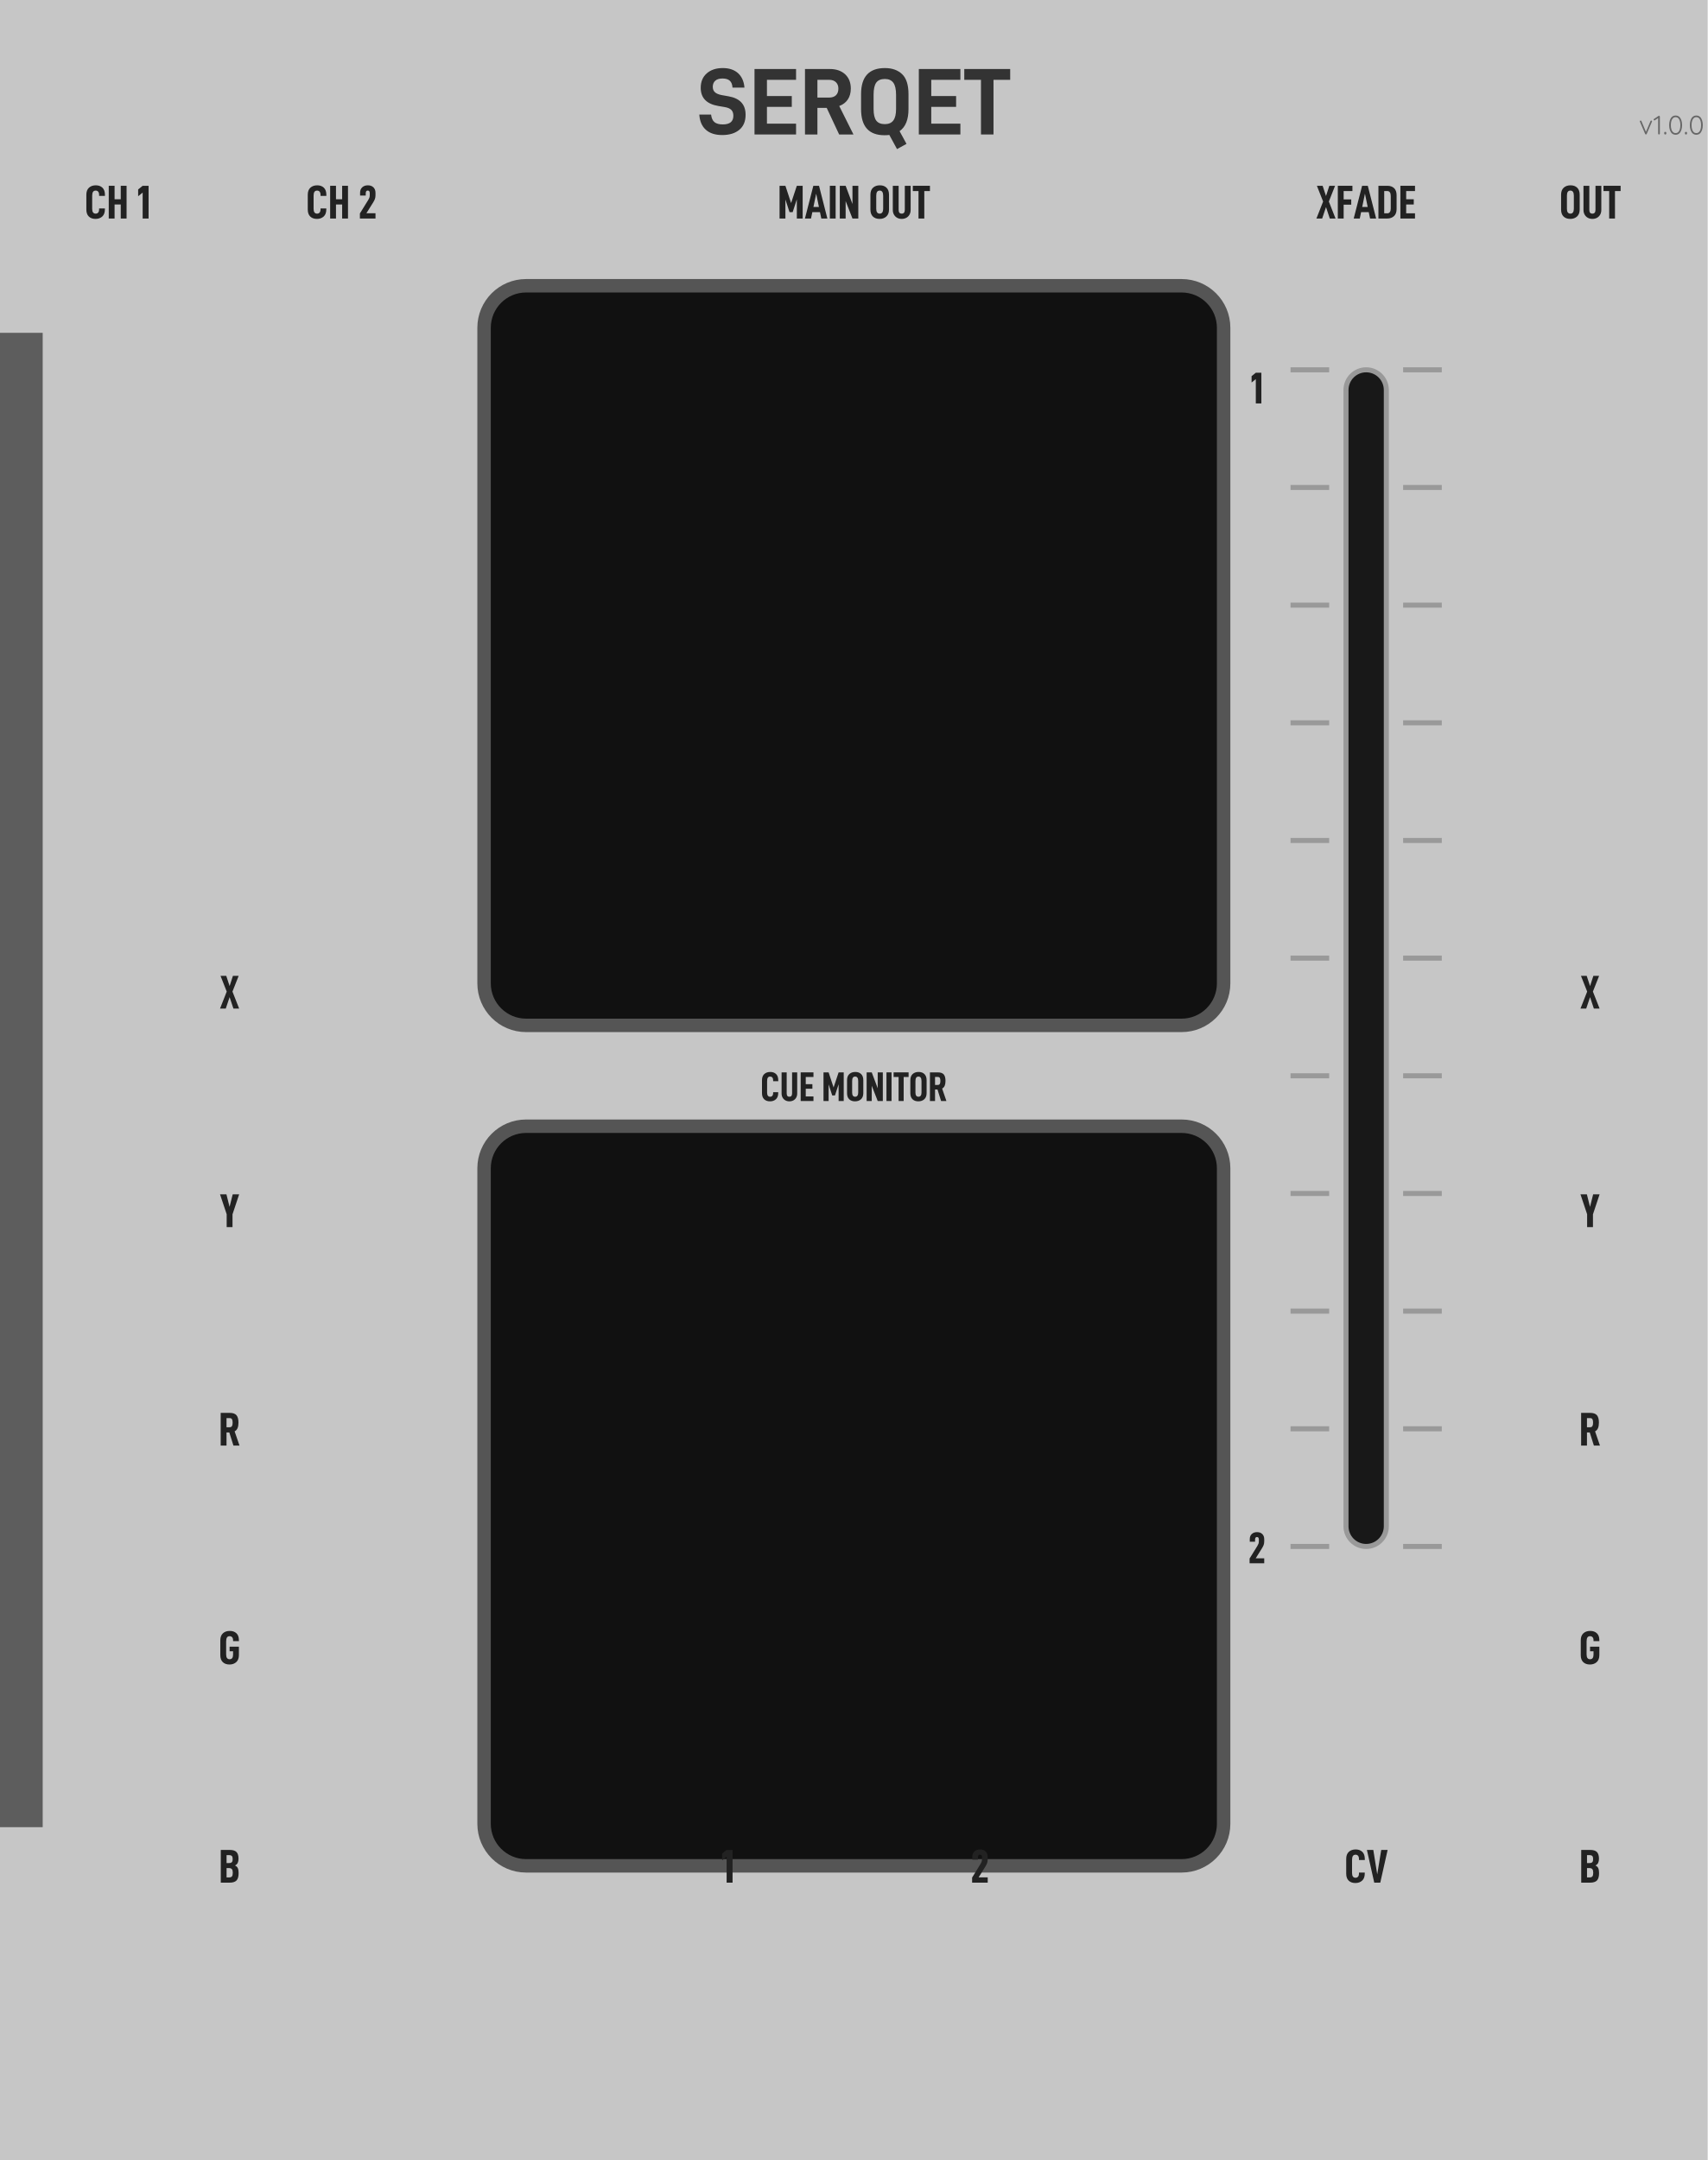
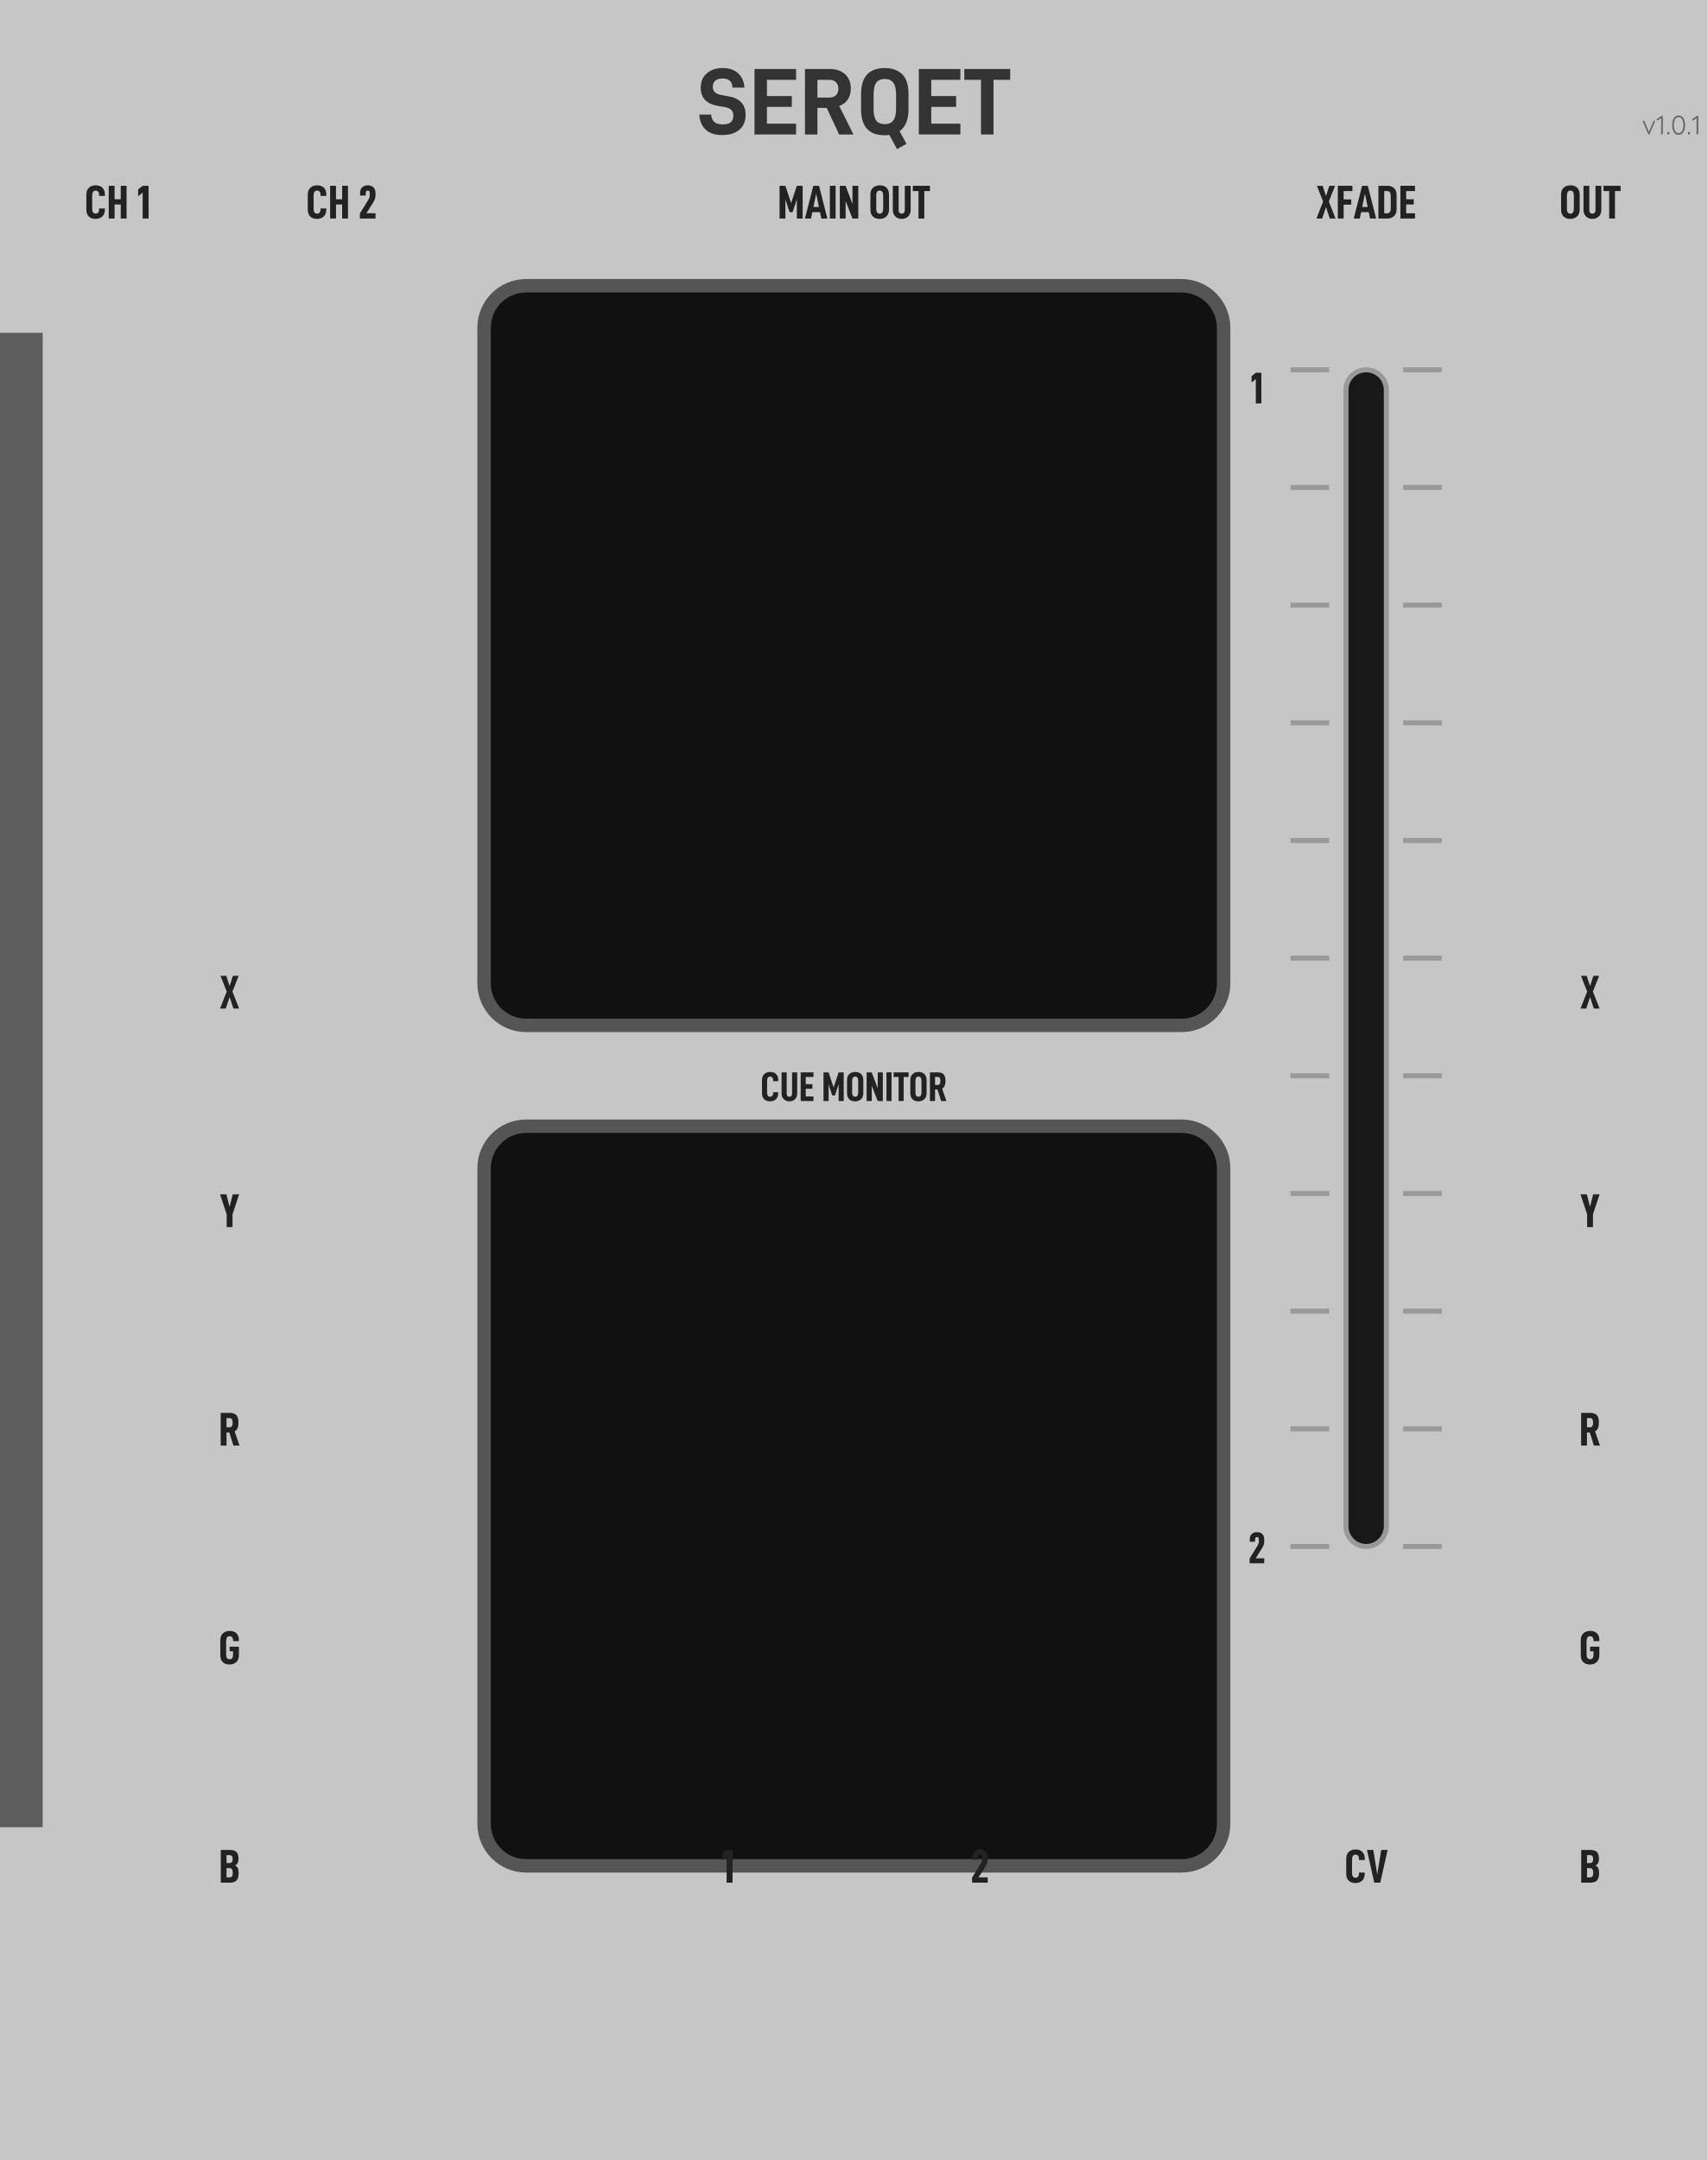
<svg xmlns="http://www.w3.org/2000/svg" width="101.60mm" height="128.50mm" viewBox="0 0 101.60 128.50">
  <rect x="0" y="0" width="101.60" height="128.50" fill="#c6c6c6" />
  <g id="palette-badge">
    <rect x="0" y="19.800" width="2.540" height="88.900" fill="#5d5d5d" stroke="none" />
  </g>
  <path d="M 94.0 49.5 Q 156.0 -6.0 267.0 -6.0 Q 380.0 -6.0 446.5 49.0 C 490.8 85.7 513.0 138.7 513.0 208.0 Q 513.0 370.0 335.0 402.0 L 262.0 415.0 Q 213.0 424.0 190.0 445.0 C 174.7 459.0 167.0 478.0 167.0 502.0 Q 167.0 543.0 193.0 566.5 C 210.3 582.2 236.0 590.0 270.0 590.0 C 303.3 590.0 328.7 582.3 346.0 567.0 C 363.3 551.7 373.0 527.3 375.0 494.0 H 501.0 Q 493.0 592.0 433.5 646.0 Q 374.0 700.0 272.0 700.0 Q 167.0 700.0 103.5 644.0 C 61.2 606.7 40.0 556.0 40.0 492.0 Q 40.0 331.0 227.0 300.0 L 292.0 289.0 Q 340.0 281.0 362.0 259.5 C 376.7 245.2 384.0 224.3 384.0 197.0 C 384.0 136.3 347.0 106.0 273.0 106.0 Q 215.0 106.0 185.5 129.5 C 165.8 145.2 153.7 172.0 149.0 210.0 H 25.0 Q 32.0 105.0 94.0 49.5 Z" fill="#333333" transform="translate(41.464,8.000) scale(0.005644,-0.005644)" />
  <path d="M 190.0 576.0 H 497.0 V 690.0 H 59.0 V 0.0 H 497.0 V 114.0 H 190.0 V 291.0 H 452.0 V 405.0 H 190.0 Z" fill="#333333" transform="translate(44.557,8.000) scale(0.005644,-0.005644)" />
  <path d="M 288.0 280.0 419.0 0.0 H 570.0 L 420.0 300.0 Q 479.0 322.0 510.5 369.0 Q 542.0 416.0 542.0 484.0 Q 542.0 579.0 482.0 634.5 Q 422.0 690.0 321.0 690.0 H 59.0 V 0.0 H 190.0 V 280.0 Z M 190.0 389.0 V 576.0 H 314.0 C 344.0 576.0 367.7 567.7 385.0 551.0 C 402.3 534.3 411.0 512.0 411.0 484.0 Q 411.0 438.0 385.5 413.5 C 368.5 397.2 344.7 389.0 314.0 389.0 Z" fill="#333333" transform="translate(47.560,8.000) scale(0.005644,-0.005644)" />
  <path d="M 456.0 35.0 C 518.7 79.0 550.0 156.3 550.0 267.0 V 425.0 Q 550.0 571.0 483.0 635.5 Q 416.0 700.0 301.0 700.0 C 133.7 700.0 50.0 608.3 50.0 425.0 V 267.0 C 50.0 83.7 132.3 -8.0 297.0 -8.0 Q 324.0 -8.0 348.0 -5.0 L 429.0 -154.0 L 529.0 -99.0 Z M 210.0 146.5 C 191.3 171.5 182.0 212.3 182.0 269.0 V 418.0 Q 182.0 508.0 210.0 546.5 C 228.7 572.2 259.0 585.0 301.0 585.0 Q 361.0 585.0 390.0 545.5 C 409.3 519.2 419.0 476.7 419.0 418.0 V 269.0 Q 419.0 186.0 390.0 147.5 C 370.7 121.8 341.0 109.0 301.0 109.0 Q 238.0 109.0 210.0 146.5 Z" fill="#333333" transform="translate(50.947,8.000) scale(0.005644,-0.005644)" />
  <path d="M 190.0 576.0 H 497.0 V 690.0 H 59.0 V 0.0 H 497.0 V 114.0 H 190.0 V 291.0 H 452.0 V 405.0 H 190.0 Z" fill="#333333" transform="translate(54.333,8.000) scale(0.005644,-0.005644)" />
  <path d="M 490.0 576.0 V 690.0 H 6.0 V 576.0 H 182.0 V 0.0 H 314.0 V 576.0 Z" fill="#333333" transform="translate(57.336,8.000) scale(0.005644,-0.005644)" />
-   <path d="M 67.0 522.0 Q 52.0 522.0 44.0 513.0 Q 36.0 504.0 36.0 493.0 Q 36.0 489.0 37.0 485.0 Q 38.0 481.0 39.0 479.0 L 236.0 19.0 Q 240.0 10.0 248.5 4.5 Q 257.0 -1.0 266.0 0.0 Q 285.0 1.0 293.0 19.0 L 489.0 479.0 Q 490.0 483.0 491.5 486.5 Q 493.0 490.0 493.0 496.0 Q 493.0 508.0 484.0 514.5 Q 475.0 521.0 465.0 521.0 Q 444.0 522.0 436.0 502.0 L 265.2 97.4 L 95.0 502.0 Q 91.0 512.0 83.0 517.0 Q 75.0 522.0 67.0 522.0 Z" fill="#666666" transform="translate(97.505,8.000) scale(0.001587,-0.001587)" />
-   <path d="M 226.0 0.0 Q 240.0 0.0 249.0 9.0 Q 258.0 18.0 258.0 30.0 V 670.0 Q 258.0 682.0 251.0 690.5 Q 244.0 699.0 231.0 700.0 Q 226.0 701.0 219.5 700.0 Q 213.0 699.0 207.0 695.0 L 40.0 584.0 Q 24.0 575.0 24.0 559.0 Q 24.0 547.0 33.5 537.0 Q 43.0 527.0 55.0 527.0 Q 64.0 527.0 72.0 533.0 L 194.0 614.6 V 30.0 Q 194.0 18.0 203.0 9.0 Q 212.0 0.0 226.0 0.0 Z" fill="#666666" transform="translate(98.344,8.000) scale(0.001587,-0.001587)" />
-   <path d="M 87.0 0.0 H 94.0 Q 111.0 0.0 120.0 11.0 Q 129.0 22.0 129.0 39.0 V 60.0 Q 129.0 78.0 120.0 88.0 Q 111.0 98.0 94.0 98.0 H 87.0 Q 70.0 98.0 61.0 88.0 Q 52.0 78.0 52.0 60.0 V 39.0 Q 52.0 22.0 61.0 11.0 Q 70.0 0.0 87.0 0.0 Z" fill="#666666" transform="translate(98.932,8.000) scale(0.001587,-0.001587)" />
-   <path d="M 297.0 -10.0 Q 379.0 -10.0 432.5 38.0 Q 486.0 86.0 513.0 167.5 Q 540.0 249.0 540.0 350.0 Q 540.0 452.0 513.0 533.5 Q 486.0 615.0 432.5 662.5 Q 379.0 710.0 297.0 710.0 Q 217.0 710.0 163.0 662.5 Q 109.0 615.0 82.0 533.5 Q 55.0 452.0 55.0 350.0 Q 55.0 249.0 82.0 167.5 Q 109.0 86.0 163.0 38.0 Q 217.0 -10.0 297.0 -10.0 Z M 297.0 52.0 Q 239.0 52.0 199.5 89.0 Q 160.0 126.0 139.5 193.5 Q 119.0 261.0 119.0 350.0 Q 119.0 440.0 139.5 507.5 Q 160.0 575.0 199.5 612.0 Q 239.0 649.0 297.0 649.0 Q 356.0 649.0 395.5 612.0 Q 435.0 575.0 455.5 507.5 Q 476.0 440.0 476.0 350.0 Q 476.0 261.0 455.5 193.5 Q 435.0 126.0 395.5 89.0 Q 356.0 52.0 297.0 52.0 Z" fill="#666666" transform="translate(99.219,8.000) scale(0.001587,-0.001587)" />
-   <path d="M 87.0 0.0 H 94.0 Q 111.0 0.0 120.0 11.0 Q 129.0 22.0 129.0 39.0 V 60.0 Q 129.0 78.0 120.0 88.0 Q 111.0 98.0 94.0 98.0 H 87.0 Q 70.0 98.0 61.0 88.0 Q 52.0 78.0 52.0 60.0 V 39.0 Q 52.0 22.0 61.0 11.0 Q 70.0 0.0 87.0 0.0 Z" fill="#666666" transform="translate(100.164,8.000) scale(0.001587,-0.001587)" />
-   <path d="M 297.0 -10.0 Q 379.0 -10.0 432.5 38.0 Q 486.0 86.0 513.0 167.5 Q 540.0 249.0 540.0 350.0 Q 540.0 452.0 513.0 533.5 Q 486.0 615.0 432.5 662.5 Q 379.0 710.0 297.0 710.0 Q 217.0 710.0 163.0 662.5 Q 109.0 615.0 82.0 533.5 Q 55.0 452.0 55.0 350.0 Q 55.0 249.0 82.0 167.5 Q 109.0 86.0 163.0 38.0 Q 217.0 -10.0 297.0 -10.0 Z M 297.0 52.0 Q 239.0 52.0 199.5 89.0 Q 160.0 126.0 139.5 193.5 Q 119.0 261.0 119.0 350.0 Q 119.0 440.0 139.5 507.5 Q 160.0 575.0 199.5 612.0 Q 239.0 649.0 297.0 649.0 Q 356.0 649.0 395.5 612.0 Q 435.0 575.0 455.5 507.5 Q 476.0 440.0 476.0 350.0 Q 476.0 261.0 455.5 193.5 Q 435.0 126.0 395.5 89.0 Q 356.0 52.0 297.0 52.0 Z" fill="#666666" transform="translate(100.451,8.000) scale(0.001587,-0.001587)" />
+   <path d="M 67.0 522.0 Q 52.0 522.0 44.0 513.0 Q 36.0 504.0 36.0 493.0 Q 36.0 489.0 37.0 485.0 Q 38.0 481.0 39.0 479.0 L 236.0 19.0 Q 240.0 10.0 248.5 4.5 Q 257.0 -1.0 266.0 0.0 Q 285.0 1.0 293.0 19.0 L 489.0 479.0 Q 490.0 483.0 491.5 486.5 Q 493.0 490.0 493.0 496.0 Q 493.0 508.0 484.0 514.5 Q 475.0 521.0 465.0 521.0 Q 444.0 522.0 436.0 502.0 L 265.2 97.4 L 95.0 502.0 Q 91.0 512.0 83.0 517.0 Q 75.0 522.0 67.0 522.0 Z" fill="#666666" transform="translate(97.683,8.000) scale(0.001587,-0.001587)" />
+   <path d="M 226.0 0.0 Q 240.0 0.0 249.0 9.0 Q 258.0 18.0 258.0 30.0 V 670.0 Q 258.0 682.0 251.0 690.5 Q 244.0 699.0 231.0 700.0 Q 226.0 701.0 219.5 700.0 Q 213.0 699.0 207.0 695.0 L 40.0 584.0 Q 24.0 575.0 24.0 559.0 Q 24.0 547.0 33.5 537.0 Q 43.0 527.0 55.0 527.0 Q 64.0 527.0 72.0 533.0 L 194.0 614.6 V 30.0 Q 194.0 18.0 203.0 9.0 Q 212.0 0.0 226.0 0.0 Z" fill="#666666" transform="translate(98.523,8.000) scale(0.001587,-0.001587)" />
+   <path d="M 87.0 0.0 H 94.0 Q 111.0 0.0 120.0 11.0 Q 129.0 22.0 129.0 39.0 V 60.0 Q 129.0 78.0 120.0 88.0 Q 111.0 98.0 94.0 98.0 H 87.0 Q 70.0 98.0 61.0 88.0 Q 52.0 78.0 52.0 60.0 V 39.0 Q 52.0 22.0 61.0 11.0 Q 70.0 0.0 87.0 0.0 Z" fill="#666666" transform="translate(99.110,8.000) scale(0.001587,-0.001587)" />
+   <path d="M 297.0 -10.0 Q 379.0 -10.0 432.5 38.0 Q 486.0 86.0 513.0 167.5 Q 540.0 249.0 540.0 350.0 Q 540.0 452.0 513.0 533.5 Q 486.0 615.0 432.5 662.5 Q 379.0 710.0 297.0 710.0 Q 217.0 710.0 163.0 662.5 Q 109.0 615.0 82.0 533.5 Q 55.0 452.0 55.0 350.0 Q 55.0 249.0 82.0 167.5 Q 109.0 86.0 163.0 38.0 Q 217.0 -10.0 297.0 -10.0 Z M 297.0 52.0 Q 239.0 52.0 199.5 89.0 Q 160.0 126.0 139.5 193.5 Q 119.0 261.0 119.0 350.0 Q 119.0 440.0 139.5 507.5 Q 160.0 575.0 199.5 612.0 Q 239.0 649.0 297.0 649.0 Q 356.0 649.0 395.5 612.0 Q 435.0 575.0 455.5 507.5 Q 476.0 440.0 476.0 350.0 Q 476.0 261.0 455.5 193.5 Q 435.0 126.0 395.5 89.0 Q 356.0 52.0 297.0 52.0 Z" fill="#666666" transform="translate(99.398,8.000) scale(0.001587,-0.001587)" />
+   <path d="M 87.0 0.0 H 94.0 Q 111.0 0.0 120.0 11.0 Q 129.0 22.0 129.0 39.0 V 60.0 Q 129.0 78.0 120.0 88.0 Q 111.0 98.0 94.0 98.0 H 87.0 Q 70.0 98.0 61.0 88.0 Q 52.0 78.0 52.0 60.0 V 39.0 Q 52.0 22.0 61.0 11.0 Q 70.0 0.0 87.0 0.0 Z" fill="#666666" transform="translate(100.342,8.000) scale(0.001587,-0.001587)" />
+   <path d="M 226.0 0.0 Q 240.0 0.0 249.0 9.0 Q 258.0 18.0 258.0 30.0 V 670.0 Q 258.0 682.0 251.0 690.5 Q 244.0 699.0 231.0 700.0 Q 226.0 701.0 219.5 700.0 Q 213.0 699.0 207.0 695.0 L 40.0 584.0 Q 24.0 575.0 24.0 559.0 Q 24.0 547.0 33.5 537.0 Q 43.0 527.0 55.0 527.0 Q 64.0 527.0 72.0 533.0 L 194.0 614.6 V 30.0 Q 194.0 18.0 203.0 9.0 Q 212.0 0.0 226.0 0.0 Z" fill="#666666" transform="translate(100.630,8.000) scale(0.001587,-0.001587)" />
  <path d="M 90.0 42.5 C 124.7 8.8 171.7 -8.0 231.0 -8.0 Q 318.0 -8.0 373.5 42.5 Q 429.0 93.0 429.0 193.0 V 212.0 H 307.0 V 194.0 Q 307.0 149.0 287.5 126.0 C 274.5 110.7 257.0 103.0 235.0 103.0 C 185.7 103.0 161.0 136.7 161.0 204.0 V 481.0 Q 161.0 535.0 178.5 562.0 Q 196.0 589.0 235.0 589.0 Q 268.0 589.0 287.5 566.5 Q 307.0 544.0 307.0 497.0 V 477.0 H 430.0 V 498.0 Q 430.0 600.0 377.0 650.0 C 341.7 683.3 295.3 700.0 238.0 700.0 Q 148.0 700.0 93.0 649.5 C 56.3 615.8 38.0 566.3 38.0 501.0 V 190.0 Q 38.0 93.0 90.0 42.5 Z" fill="#222222" transform="translate(5.030,13.000) scale(0.002822,-0.002822)" />
  <path d="M 418.0 690.0 H 295.0 V 406.0 H 165.0 V 690.0 H 42.0 V 0.0 H 165.0 V 296.0 H 295.0 V 0.0 H 418.0 Z" fill="#222222" transform="translate(6.351,13.000) scale(0.002822,-0.002822)" />
  <path d="" fill="#222222" transform="translate(7.649,13.000) scale(0.002822,-0.002822)" />
  <path d="M 122.0 547.0 V 0.0 H 247.0 V 690.0 H 122.0 L 27.0 613.0 V 470.0 Z" fill="#222222" transform="translate(8.143,13.000) scale(0.002822,-0.002822)" />
  <path d="M 90.0 42.5 C 124.7 8.8 171.7 -8.0 231.0 -8.0 Q 318.0 -8.0 373.5 42.5 Q 429.0 93.0 429.0 193.0 V 212.0 H 307.0 V 194.0 Q 307.0 149.0 287.5 126.0 C 274.5 110.7 257.0 103.0 235.0 103.0 C 185.7 103.0 161.0 136.7 161.0 204.0 V 481.0 Q 161.0 535.0 178.5 562.0 Q 196.0 589.0 235.0 589.0 Q 268.0 589.0 287.5 566.5 Q 307.0 544.0 307.0 497.0 V 477.0 H 430.0 V 498.0 Q 430.0 600.0 377.0 650.0 C 341.7 683.3 295.3 700.0 238.0 700.0 Q 148.0 700.0 93.0 649.5 C 56.3 615.8 38.0 566.3 38.0 501.0 V 190.0 Q 38.0 93.0 90.0 42.5 Z" fill="#222222" transform="translate(18.203,13.000) scale(0.002822,-0.002822)" />
  <path d="M 418.0 690.0 H 295.0 V 406.0 H 165.0 V 690.0 H 42.0 V 0.0 H 165.0 V 296.0 H 295.0 V 0.0 H 418.0 Z" fill="#222222" transform="translate(19.524,13.000) scale(0.002822,-0.002822)" />
  <path d="" fill="#222222" transform="translate(20.822,13.000) scale(0.002822,-0.002822)" />
  <path d="M 34.0 107.0 V 0.0 H 363.0 V 111.0 H 171.0 L 313.0 338.0 C 330.3 366.0 343.0 391.2 351.0 413.5 Q 363.0 447.0 363.0 492.0 V 541.0 C 363.0 589.7 348.5 628.3 319.5 657.0 C 290.5 685.7 251.3 700.0 202.0 700.0 Q 128.0 700.0 83.0 658.0 Q 38.0 616.0 38.0 545.0 V 484.0 H 157.0 V 530.0 Q 157.0 590.0 199.0 590.0 C 227.7 590.0 242.0 571.7 242.0 535.0 V 496.0 Q 242.0 463.0 234.5 441.5 Q 227.0 420.0 209.0 390.0 Z" fill="#222222" transform="translate(21.316,13.000) scale(0.002822,-0.002822)" />
  <path d="M 529.0 690.0 H 406.0 L 285.0 326.0 L 165.0 690.0 H 42.0 V 0.0 H 165.0 V 401.0 L 252.0 134.0 H 318.0 L 406.0 404.0 V 0.0 H 529.0 Z" fill="#222222" transform="translate(46.262,13.000) scale(0.002822,-0.002822)" />
  <path d="M 323.0 134.0 351.0 0.0 H 479.0 L 303.0 690.0 H 183.0 L 6.0 0.0 H 134.0 L 162.0 134.0 Z M 301.0 244.0 H 185.0 L 243.0 524.0 Z" fill="#222222" transform="translate(47.873,13.000) scale(0.002822,-0.002822)" />
  <path d="M 46.0 690.0 V 0.0 H 168.0 V 690.0 Z" fill="#222222" transform="translate(49.242,13.000) scale(0.002822,-0.002822)" />
  <path d="M 432.0 690.0 H 309.0 V 306.0 L 165.0 690.0 H 42.0 V 0.0 H 165.0 V 368.0 L 309.0 0.0 H 432.0 Z" fill="#222222" transform="translate(49.846,13.000) scale(0.002822,-0.002822)" />
  <path d="" fill="#222222" transform="translate(51.184,13.000) scale(0.002822,-0.002822)" />
  <path d="M 90.0 42.5 C 124.7 8.8 171.7 -8.0 231.0 -8.0 Q 319.0 -8.0 374.5 43.0 Q 430.0 94.0 430.0 190.0 V 501.0 Q 430.0 599.0 377.5 649.5 C 342.5 683.2 296.0 700.0 238.0 700.0 Q 148.0 700.0 93.0 649.5 C 56.3 615.8 38.0 566.3 38.0 501.0 V 190.0 Q 38.0 93.0 90.0 42.5 Z M 288.5 129.5 C 276.2 111.8 258.3 103.0 235.0 103.0 C 185.7 103.0 161.0 136.7 161.0 204.0 V 481.0 Q 161.0 535.0 178.5 562.0 Q 196.0 589.0 235.0 589.0 C 259.0 589.0 277.0 579.8 289.0 561.5 C 301.0 543.2 307.0 516.3 307.0 481.0 V 204.0 Q 307.0 156.0 288.5 129.5 Z" fill="#222222" transform="translate(51.678,13.000) scale(0.002822,-0.002822)" />
  <path d="M 133.5 15.5 C 161.8 -0.2 194.0 -8.0 230.0 -8.0 Q 284.0 -8.0 327.0 15.5 Q 370.0 39.0 394.0 82.0 Q 418.0 125.0 418.0 181.0 V 690.0 H 295.0 V 184.0 Q 295.0 103.0 230.0 103.0 Q 197.0 103.0 181.0 122.5 C 170.3 135.5 165.0 156.0 165.0 184.0 V 690.0 H 42.0 V 181.0 Q 42.0 125.0 66.5 82.0 Q 91.0 39.0 133.5 15.5 Z" fill="#222222" transform="translate(52.999,13.000) scale(0.002822,-0.002822)" />
  <path d="M 365.0 579.0 V 690.0 H 4.0 V 579.0 H 124.0 V 0.0 H 246.0 V 579.0 Z" fill="#222222" transform="translate(54.297,13.000) scale(0.002822,-0.002822)" />
  <path d="M 147.0 358.0 6.0 0.0 H 127.0 L 208.0 241.0 L 288.0 0.0 H 409.0 L 268.0 358.0 L 399.0 690.0 H 278.0 L 208.0 474.0 L 137.0 690.0 H 16.0 Z" fill="#222222" transform="translate(78.304,13.000) scale(0.002822,-0.002822)" />
  <path d="M 165.0 579.0 H 350.0 V 690.0 H 42.0 V 0.0 H 165.0 V 292.0 H 325.0 V 403.0 H 165.0 Z" fill="#222222" transform="translate(79.475,13.000) scale(0.002822,-0.002822)" />
  <path d="M 323.0 134.0 351.0 0.0 H 479.0 L 303.0 690.0 H 183.0 L 6.0 0.0 H 134.0 L 162.0 134.0 Z M 301.0 244.0 H 185.0 L 243.0 524.0 Z" fill="#222222" transform="translate(80.522,13.000) scale(0.002822,-0.002822)" />
  <path d="M 42.0 690.0 V 0.0 H 227.0 Q 315.0 0.0 370.0 50.5 C 406.7 84.2 425.0 133.3 425.0 198.0 V 492.0 Q 425.0 590.0 372.5 640.0 C 337.5 673.3 291.0 690.0 233.0 690.0 Z M 230.0 110.0 H 164.0 V 579.0 H 230.0 C 254.0 579.0 272.0 569.8 284.0 551.5 Q 302.0 524.0 302.0 471.0 V 212.0 Q 302.0 164.0 283.5 137.0 Q 265.0 110.0 230.0 110.0 Z" fill="#222222" transform="translate(81.891,13.000) scale(0.002822,-0.002822)" />
  <path d="M 164.0 579.0 H 350.0 V 690.0 H 42.0 V 0.0 H 350.0 V 110.0 H 164.0 V 296.0 H 324.0 V 406.0 H 164.0 Z" fill="#222222" transform="translate(83.198,13.000) scale(0.002822,-0.002822)" />
  <path d="M 90.0 42.5 C 124.7 8.8 171.7 -8.0 231.0 -8.0 Q 319.0 -8.0 374.5 43.0 Q 430.0 94.0 430.0 190.0 V 501.0 Q 430.0 599.0 377.5 649.5 C 342.5 683.2 296.0 700.0 238.0 700.0 Q 148.0 700.0 93.0 649.5 C 56.3 615.8 38.0 566.3 38.0 501.0 V 190.0 Q 38.0 93.0 90.0 42.5 Z M 288.5 129.5 C 276.2 111.8 258.3 103.0 235.0 103.0 C 185.7 103.0 161.0 136.7 161.0 204.0 V 481.0 Q 161.0 535.0 178.5 562.0 Q 196.0 589.0 235.0 589.0 C 259.0 589.0 277.0 579.8 289.0 561.5 C 301.0 543.2 307.0 516.3 307.0 481.0 V 204.0 Q 307.0 156.0 288.5 129.5 Z" fill="#222222" transform="translate(92.770,13.000) scale(0.002822,-0.002822)" />
  <path d="M 133.5 15.5 C 161.8 -0.2 194.0 -8.0 230.0 -8.0 Q 284.0 -8.0 327.0 15.5 Q 370.0 39.0 394.0 82.0 Q 418.0 125.0 418.0 181.0 V 690.0 H 295.0 V 184.0 Q 295.0 103.0 230.0 103.0 Q 197.0 103.0 181.0 122.5 C 170.3 135.5 165.0 156.0 165.0 184.0 V 690.0 H 42.0 V 181.0 Q 42.0 125.0 66.5 82.0 Q 91.0 39.0 133.5 15.5 Z" fill="#222222" transform="translate(94.091,13.000) scale(0.002822,-0.002822)" />
  <path d="M 365.0 579.0 V 690.0 H 4.0 V 579.0 H 124.0 V 0.0 H 246.0 V 579.0 Z" fill="#222222" transform="translate(95.389,13.000) scale(0.002822,-0.002822)" />
  <rect x="28.80" y="17.00" width="44.00" height="44.00" rx="2.5" ry="2.5" fill="#111111" stroke="#555555" stroke-width="0.8" />
  <rect x="28.80" y="67.00" width="44.00" height="44.00" rx="2.5" ry="2.5" fill="#111111" stroke="#555555" stroke-width="0.8" />
  <path d="M 90.0 42.5 C 124.7 8.8 171.7 -8.0 231.0 -8.0 Q 318.0 -8.0 373.5 42.5 Q 429.0 93.0 429.0 193.0 V 212.0 H 307.0 V 194.0 Q 307.0 149.0 287.5 126.0 C 274.5 110.7 257.0 103.0 235.0 103.0 C 185.7 103.0 161.0 136.7 161.0 204.0 V 481.0 Q 161.0 535.0 178.5 562.0 Q 196.0 589.0 235.0 589.0 Q 268.0 589.0 287.5 566.5 Q 307.0 544.0 307.0 497.0 V 477.0 H 430.0 V 498.0 Q 430.0 600.0 377.0 650.0 C 341.7 683.3 295.3 700.0 238.0 700.0 Q 148.0 700.0 93.0 649.5 C 56.3 615.8 38.0 566.3 38.0 501.0 V 190.0 Q 38.0 93.0 90.0 42.5 Z" fill="#222222" transform="translate(45.241,65.500) scale(0.002469,-0.002469)" />
  <path d="M 133.5 15.5 C 161.8 -0.2 194.0 -8.0 230.0 -8.0 Q 284.0 -8.0 327.0 15.5 Q 370.0 39.0 394.0 82.0 Q 418.0 125.0 418.0 181.0 V 690.0 H 295.0 V 184.0 Q 295.0 103.0 230.0 103.0 Q 197.0 103.0 181.0 122.5 C 170.3 135.5 165.0 156.0 165.0 184.0 V 690.0 H 42.0 V 181.0 Q 42.0 125.0 66.5 82.0 Q 91.0 39.0 133.5 15.5 Z" fill="#222222" transform="translate(46.397,65.500) scale(0.002469,-0.002469)" />
  <path d="M 164.0 579.0 H 350.0 V 690.0 H 42.0 V 0.0 H 350.0 V 110.0 H 164.0 V 296.0 H 324.0 V 406.0 H 164.0 Z" fill="#222222" transform="translate(47.533,65.500) scale(0.002469,-0.002469)" />
  <path d="" fill="#222222" transform="translate(48.459,65.500) scale(0.002469,-0.002469)" />
  <path d="M 529.0 690.0 H 406.0 L 285.0 326.0 L 165.0 690.0 H 42.0 V 0.0 H 165.0 V 401.0 L 252.0 134.0 H 318.0 L 406.0 404.0 V 0.0 H 529.0 Z" fill="#222222" transform="translate(48.891,65.500) scale(0.002469,-0.002469)" />
  <path d="M 90.0 42.5 C 124.7 8.8 171.7 -8.0 231.0 -8.0 Q 319.0 -8.0 374.5 43.0 Q 430.0 94.0 430.0 190.0 V 501.0 Q 430.0 599.0 377.5 649.5 C 342.5 683.2 296.0 700.0 238.0 700.0 Q 148.0 700.0 93.0 649.5 C 56.3 615.8 38.0 566.3 38.0 501.0 V 190.0 Q 38.0 93.0 90.0 42.5 Z M 288.5 129.5 C 276.2 111.8 258.3 103.0 235.0 103.0 C 185.7 103.0 161.0 136.7 161.0 204.0 V 481.0 Q 161.0 535.0 178.5 562.0 Q 196.0 589.0 235.0 589.0 C 259.0 589.0 277.0 579.8 289.0 561.5 C 301.0 543.2 307.0 516.3 307.0 481.0 V 204.0 Q 307.0 156.0 288.5 129.5 Z" fill="#222222" transform="translate(50.301,65.500) scale(0.002469,-0.002469)" />
  <path d="M 432.0 690.0 H 309.0 V 306.0 L 165.0 690.0 H 42.0 V 0.0 H 165.0 V 368.0 L 309.0 0.0 H 432.0 Z" fill="#222222" transform="translate(51.457,65.500) scale(0.002469,-0.002469)" />
  <path d="M 46.0 690.0 V 0.0 H 168.0 V 690.0 Z" fill="#222222" transform="translate(52.627,65.500) scale(0.002469,-0.002469)" />
  <path d="M 365.0 579.0 V 690.0 H 4.0 V 579.0 H 124.0 V 0.0 H 246.0 V 579.0 Z" fill="#222222" transform="translate(53.156,65.500) scale(0.002469,-0.002469)" />
  <path d="M 90.0 42.5 C 124.7 8.8 171.7 -8.0 231.0 -8.0 Q 319.0 -8.0 374.5 43.0 Q 430.0 94.0 430.0 190.0 V 501.0 Q 430.0 599.0 377.5 649.5 C 342.5 683.2 296.0 700.0 238.0 700.0 Q 148.0 700.0 93.0 649.5 C 56.3 615.8 38.0 566.3 38.0 501.0 V 190.0 Q 38.0 93.0 90.0 42.5 Z M 288.5 129.5 C 276.2 111.8 258.3 103.0 235.0 103.0 C 185.7 103.0 161.0 136.7 161.0 204.0 V 481.0 Q 161.0 535.0 178.5 562.0 Q 196.0 589.0 235.0 589.0 C 259.0 589.0 277.0 579.8 289.0 561.5 C 301.0 543.2 307.0 516.3 307.0 481.0 V 204.0 Q 307.0 156.0 288.5 129.5 Z" fill="#222222" transform="translate(54.067,65.500) scale(0.002469,-0.002469)" />
  <path d="M 224.0 277.0 311.0 0.0 H 439.0 L 336.0 300.0 Q 379.0 323.0 398.0 369.0 C 410.7 399.7 417.0 438.0 417.0 484.0 Q 417.0 592.0 374.5 641.0 C 346.2 673.7 298.0 690.0 230.0 690.0 H 42.0 V 0.0 H 165.0 V 277.0 Z M 165.0 387.0 V 580.0 H 229.0 Q 267.0 580.0 280.5 556.0 Q 294.0 532.0 294.0 484.0 C 294.0 452.0 289.3 427.8 280.0 411.5 C 270.7 395.2 253.7 387.0 229.0 387.0 Z" fill="#222222" transform="translate(55.223,65.500) scale(0.002469,-0.002469)" />
  <path d="M 122.0 547.0 V 0.0 H 247.0 V 690.0 H 122.0 L 27.0 613.0 V 470.0 Z" fill="#222222" transform="translate(42.887,112.000) scale(0.002822,-0.002822)" />
  <path d="M 34.0 107.0 V 0.0 H 363.0 V 111.0 H 171.0 L 313.0 338.0 C 330.3 366.0 343.0 391.2 351.0 413.5 Q 363.0 447.0 363.0 492.0 V 541.0 C 363.0 589.7 348.5 628.3 319.5 657.0 C 290.5 685.7 251.3 700.0 202.0 700.0 Q 128.0 700.0 83.0 658.0 Q 38.0 616.0 38.0 545.0 V 484.0 H 157.0 V 530.0 Q 157.0 590.0 199.0 590.0 C 227.7 590.0 242.0 571.7 242.0 535.0 V 496.0 Q 242.0 463.0 234.5 441.5 Q 227.0 420.0 209.0 390.0 Z" fill="#222222" transform="translate(57.740,112.000) scale(0.002822,-0.002822)" />
  <path d="M 147.0 358.0 6.0 0.0 H 127.0 L 208.0 241.0 L 288.0 0.0 H 409.0 L 268.0 358.0 L 399.0 690.0 H 278.0 L 208.0 474.0 L 137.0 690.0 H 16.0 Z" fill="#222222" transform="translate(13.074,60.000) scale(0.002822,-0.002822)" />
  <path d="M 147.0 358.0 6.0 0.0 H 127.0 L 208.0 241.0 L 288.0 0.0 H 409.0 L 268.0 358.0 L 399.0 690.0 H 278.0 L 208.0 474.0 L 137.0 690.0 H 16.0 Z" fill="#222222" transform="translate(94.014,60.000) scale(0.002822,-0.002822)" />
  <path d="M 269.0 269.0 409.0 690.0 H 273.0 L 207.0 426.0 L 141.0 690.0 H 6.0 L 146.0 271.0 V 0.0 H 269.0 Z" fill="#222222" transform="translate(13.074,73.000) scale(0.002822,-0.002822)" />
  <path d="M 269.0 269.0 409.0 690.0 H 273.0 L 207.0 426.0 L 141.0 690.0 H 6.0 L 146.0 271.0 V 0.0 H 269.0 Z" fill="#222222" transform="translate(94.014,73.000) scale(0.002822,-0.002822)" />
  <path d="M 224.0 277.0 311.0 0.0 H 439.0 L 336.0 300.0 Q 379.0 323.0 398.0 369.0 C 410.7 399.7 417.0 438.0 417.0 484.0 Q 417.0 592.0 374.5 641.0 C 346.2 673.7 298.0 690.0 230.0 690.0 H 42.0 V 0.0 H 165.0 V 277.0 Z M 165.0 387.0 V 580.0 H 229.0 Q 267.0 580.0 280.5 556.0 Q 294.0 532.0 294.0 484.0 C 294.0 452.0 289.3 427.8 280.0 411.5 C 270.7 395.2 253.7 387.0 229.0 387.0 Z" fill="#222222" transform="translate(13.011,86.000) scale(0.002822,-0.002822)" />
  <path d="M 224.0 277.0 311.0 0.0 H 439.0 L 336.0 300.0 Q 379.0 323.0 398.0 369.0 C 410.7 399.7 417.0 438.0 417.0 484.0 Q 417.0 592.0 374.5 641.0 C 346.2 673.7 298.0 690.0 230.0 690.0 H 42.0 V 0.0 H 165.0 V 277.0 Z M 165.0 387.0 V 580.0 H 229.0 Q 267.0 580.0 280.5 556.0 Q 294.0 532.0 294.0 484.0 C 294.0 452.0 289.3 427.8 280.0 411.5 C 270.7 395.2 253.7 387.0 229.0 387.0 Z" fill="#222222" transform="translate(93.951,86.000) scale(0.002822,-0.002822)" />
  <path d="M 90.0 42.5 C 124.7 8.8 171.7 -8.0 231.0 -8.0 Q 319.0 -8.0 374.5 43.0 Q 430.0 94.0 430.0 190.0 V 368.0 H 234.0 V 271.0 H 307.0 V 198.0 Q 307.0 152.0 289.0 127.5 C 277.0 111.2 259.0 103.0 235.0 103.0 C 185.7 103.0 161.0 136.7 161.0 204.0 V 481.0 Q 161.0 535.0 178.5 562.0 Q 196.0 589.0 235.0 589.0 C 256.3 589.0 273.7 581.8 287.0 567.5 C 300.3 553.2 307.0 532.7 307.0 506.0 V 485.0 H 430.0 V 506.0 Q 430.0 602.0 377.0 651.0 C 341.7 683.7 295.3 700.0 238.0 700.0 Q 148.0 700.0 93.0 649.5 C 56.3 615.8 38.0 566.3 38.0 501.0 V 190.0 Q 38.0 93.0 90.0 42.5 Z" fill="#222222" transform="translate(13.000,99.000) scale(0.002822,-0.002822)" />
  <path d="M 90.0 42.5 C 124.7 8.8 171.7 -8.0 231.0 -8.0 Q 319.0 -8.0 374.5 43.0 Q 430.0 94.0 430.0 190.0 V 368.0 H 234.0 V 271.0 H 307.0 V 198.0 Q 307.0 152.0 289.0 127.5 C 277.0 111.2 259.0 103.0 235.0 103.0 C 185.7 103.0 161.0 136.7 161.0 204.0 V 481.0 Q 161.0 535.0 178.5 562.0 Q 196.0 589.0 235.0 589.0 C 256.3 589.0 273.7 581.8 287.0 567.5 C 300.3 553.2 307.0 532.7 307.0 506.0 V 485.0 H 430.0 V 506.0 Q 430.0 602.0 377.0 651.0 C 341.7 683.7 295.3 700.0 238.0 700.0 Q 148.0 700.0 93.0 649.5 C 56.3 615.8 38.0 566.3 38.0 501.0 V 190.0 Q 38.0 93.0 90.0 42.5 Z" fill="#222222" transform="translate(93.940,99.000) scale(0.002822,-0.002822)" />
  <path d="M 402.0 303.0 Q 386.0 342.0 341.0 362.0 C 368.3 374.7 387.7 393.0 399.0 417.0 C 410.3 441.0 416.0 470.0 416.0 504.0 C 416.0 568.7 401.7 615.8 373.0 645.5 C 344.3 675.2 296.3 690.0 229.0 690.0 H 42.0 V 0.0 H 229.0 Q 332.0 0.0 375.0 47.5 C 403.7 79.2 418.0 130.0 418.0 200.0 C 418.0 242.7 412.7 277.0 402.0 303.0 Z M 278.0 132.5 Q 261.0 110.0 215.0 110.0 H 164.0 V 307.0 H 215.0 Q 258.0 307.0 276.5 284.0 C 288.8 268.7 295.0 243.7 295.0 209.0 Q 295.0 155.0 278.0 132.5 Z M 164.0 580.0 H 216.0 C 244.7 580.0 264.7 573.7 276.0 561.0 C 287.3 548.3 293.0 526.7 293.0 496.0 Q 293.0 452.0 276.0 432.5 Q 259.0 413.0 216.0 413.0 H 164.0 Z" fill="#222222" transform="translate(13.017,112.000) scale(0.002822,-0.002822)" />
  <path d="M 402.0 303.0 Q 386.0 342.0 341.0 362.0 C 368.3 374.7 387.7 393.0 399.0 417.0 C 410.3 441.0 416.0 470.0 416.0 504.0 C 416.0 568.7 401.7 615.8 373.0 645.5 C 344.3 675.2 296.3 690.0 229.0 690.0 H 42.0 V 0.0 H 229.0 Q 332.0 0.0 375.0 47.5 C 403.7 79.2 418.0 130.0 418.0 200.0 C 418.0 242.7 412.7 277.0 402.0 303.0 Z M 278.0 132.5 Q 261.0 110.0 215.0 110.0 H 164.0 V 307.0 H 215.0 Q 258.0 307.0 276.5 284.0 C 288.8 268.7 295.0 243.7 295.0 209.0 Q 295.0 155.0 278.0 132.5 Z M 164.0 580.0 H 216.0 C 244.7 580.0 264.7 573.7 276.0 561.0 C 287.3 548.3 293.0 526.7 293.0 496.0 Q 293.0 452.0 276.0 432.5 Q 259.0 413.0 216.0 413.0 H 164.0 Z" fill="#222222" transform="translate(93.957,112.000) scale(0.002822,-0.002822)" />
  <rect x="80.08" y="22.00" width="2.40" height="70.00" rx="1.2" ry="1.2" fill="#181818" stroke="#999999" stroke-width="0.3" />
  <line x1="76.78" y1="22.00" x2="79.08" y2="22.00" stroke="#999999" stroke-width="0.3" />
  <line x1="83.48" y1="22.00" x2="85.78" y2="22.00" stroke="#999999" stroke-width="0.3" />
  <line x1="76.78" y1="29.00" x2="79.08" y2="29.00" stroke="#999999" stroke-width="0.3" />
  <line x1="83.48" y1="29.00" x2="85.78" y2="29.00" stroke="#999999" stroke-width="0.3" />
  <line x1="76.78" y1="36.00" x2="79.08" y2="36.00" stroke="#999999" stroke-width="0.3" />
  <line x1="83.48" y1="36.00" x2="85.78" y2="36.00" stroke="#999999" stroke-width="0.3" />
  <line x1="76.78" y1="43.00" x2="79.08" y2="43.00" stroke="#999999" stroke-width="0.3" />
  <line x1="83.48" y1="43.00" x2="85.78" y2="43.00" stroke="#999999" stroke-width="0.3" />
  <line x1="76.78" y1="50.00" x2="79.08" y2="50.00" stroke="#999999" stroke-width="0.3" />
  <line x1="83.48" y1="50.00" x2="85.78" y2="50.00" stroke="#999999" stroke-width="0.3" />
  <line x1="76.78" y1="57.00" x2="79.08" y2="57.00" stroke="#999999" stroke-width="0.3" />
  <line x1="83.48" y1="57.00" x2="85.78" y2="57.00" stroke="#999999" stroke-width="0.3" />
  <line x1="76.78" y1="64.00" x2="79.08" y2="64.00" stroke="#999999" stroke-width="0.3" />
  <line x1="83.48" y1="64.00" x2="85.78" y2="64.00" stroke="#999999" stroke-width="0.3" />
  <line x1="76.78" y1="71.00" x2="79.08" y2="71.00" stroke="#999999" stroke-width="0.3" />
  <line x1="83.48" y1="71.00" x2="85.78" y2="71.00" stroke="#999999" stroke-width="0.3" />
  <line x1="76.78" y1="78.00" x2="79.08" y2="78.00" stroke="#999999" stroke-width="0.3" />
  <line x1="83.48" y1="78.00" x2="85.78" y2="78.00" stroke="#999999" stroke-width="0.3" />
  <line x1="76.78" y1="85.00" x2="79.08" y2="85.00" stroke="#999999" stroke-width="0.3" />
  <line x1="83.48" y1="85.00" x2="85.78" y2="85.00" stroke="#999999" stroke-width="0.3" />
  <line x1="76.78" y1="92.00" x2="79.08" y2="92.00" stroke="#999999" stroke-width="0.3" />
  <line x1="83.48" y1="92.00" x2="85.78" y2="92.00" stroke="#999999" stroke-width="0.3" />
  <path d="M 122.0 547.0 V 0.0 H 247.0 V 690.0 H 122.0 L 27.0 613.0 V 470.0 Z" fill="#222222" transform="translate(74.392,24.000) scale(0.002646,-0.002646)" />
  <path d="M 34.0 107.0 V 0.0 H 363.0 V 111.0 H 171.0 L 313.0 338.0 C 330.3 366.0 343.0 391.2 351.0 413.5 Q 363.0 447.0 363.0 492.0 V 541.0 C 363.0 589.7 348.5 628.3 319.5 657.0 C 290.5 685.7 251.3 700.0 202.0 700.0 Q 128.0 700.0 83.0 658.0 Q 38.0 616.0 38.0 545.0 V 484.0 H 157.0 V 530.0 Q 157.0 590.0 199.0 590.0 C 227.7 590.0 242.0 571.7 242.0 535.0 V 496.0 Q 242.0 463.0 234.5 441.5 Q 227.0 420.0 209.0 390.0 Z" fill="#222222" transform="translate(74.255,93.000) scale(0.002646,-0.002646)" />
  <path d="M 90.0 42.5 C 124.7 8.8 171.7 -8.0 231.0 -8.0 Q 318.0 -8.0 373.5 42.5 Q 429.0 93.0 429.0 193.0 V 212.0 H 307.0 V 194.0 Q 307.0 149.0 287.5 126.0 C 274.5 110.7 257.0 103.0 235.0 103.0 C 185.7 103.0 161.0 136.7 161.0 204.0 V 481.0 Q 161.0 535.0 178.5 562.0 Q 196.0 589.0 235.0 589.0 Q 268.0 589.0 287.5 566.5 Q 307.0 544.0 307.0 497.0 V 477.0 H 430.0 V 498.0 Q 430.0 600.0 377.0 650.0 C 341.7 683.3 295.3 700.0 238.0 700.0 Q 148.0 700.0 93.0 649.5 C 56.3 615.8 38.0 566.3 38.0 501.0 V 190.0 Q 38.0 93.0 90.0 42.5 Z" fill="#222222" transform="translate(79.986,112.000) scale(0.002822,-0.002822)" />
  <path d="M 6.0 690.0 161.0 0.0 H 288.0 L 443.0 690.0 H 308.0 L 224.0 174.0 L 141.0 690.0 Z" fill="#222222" transform="translate(81.307,112.000) scale(0.002822,-0.002822)" />
</svg>
